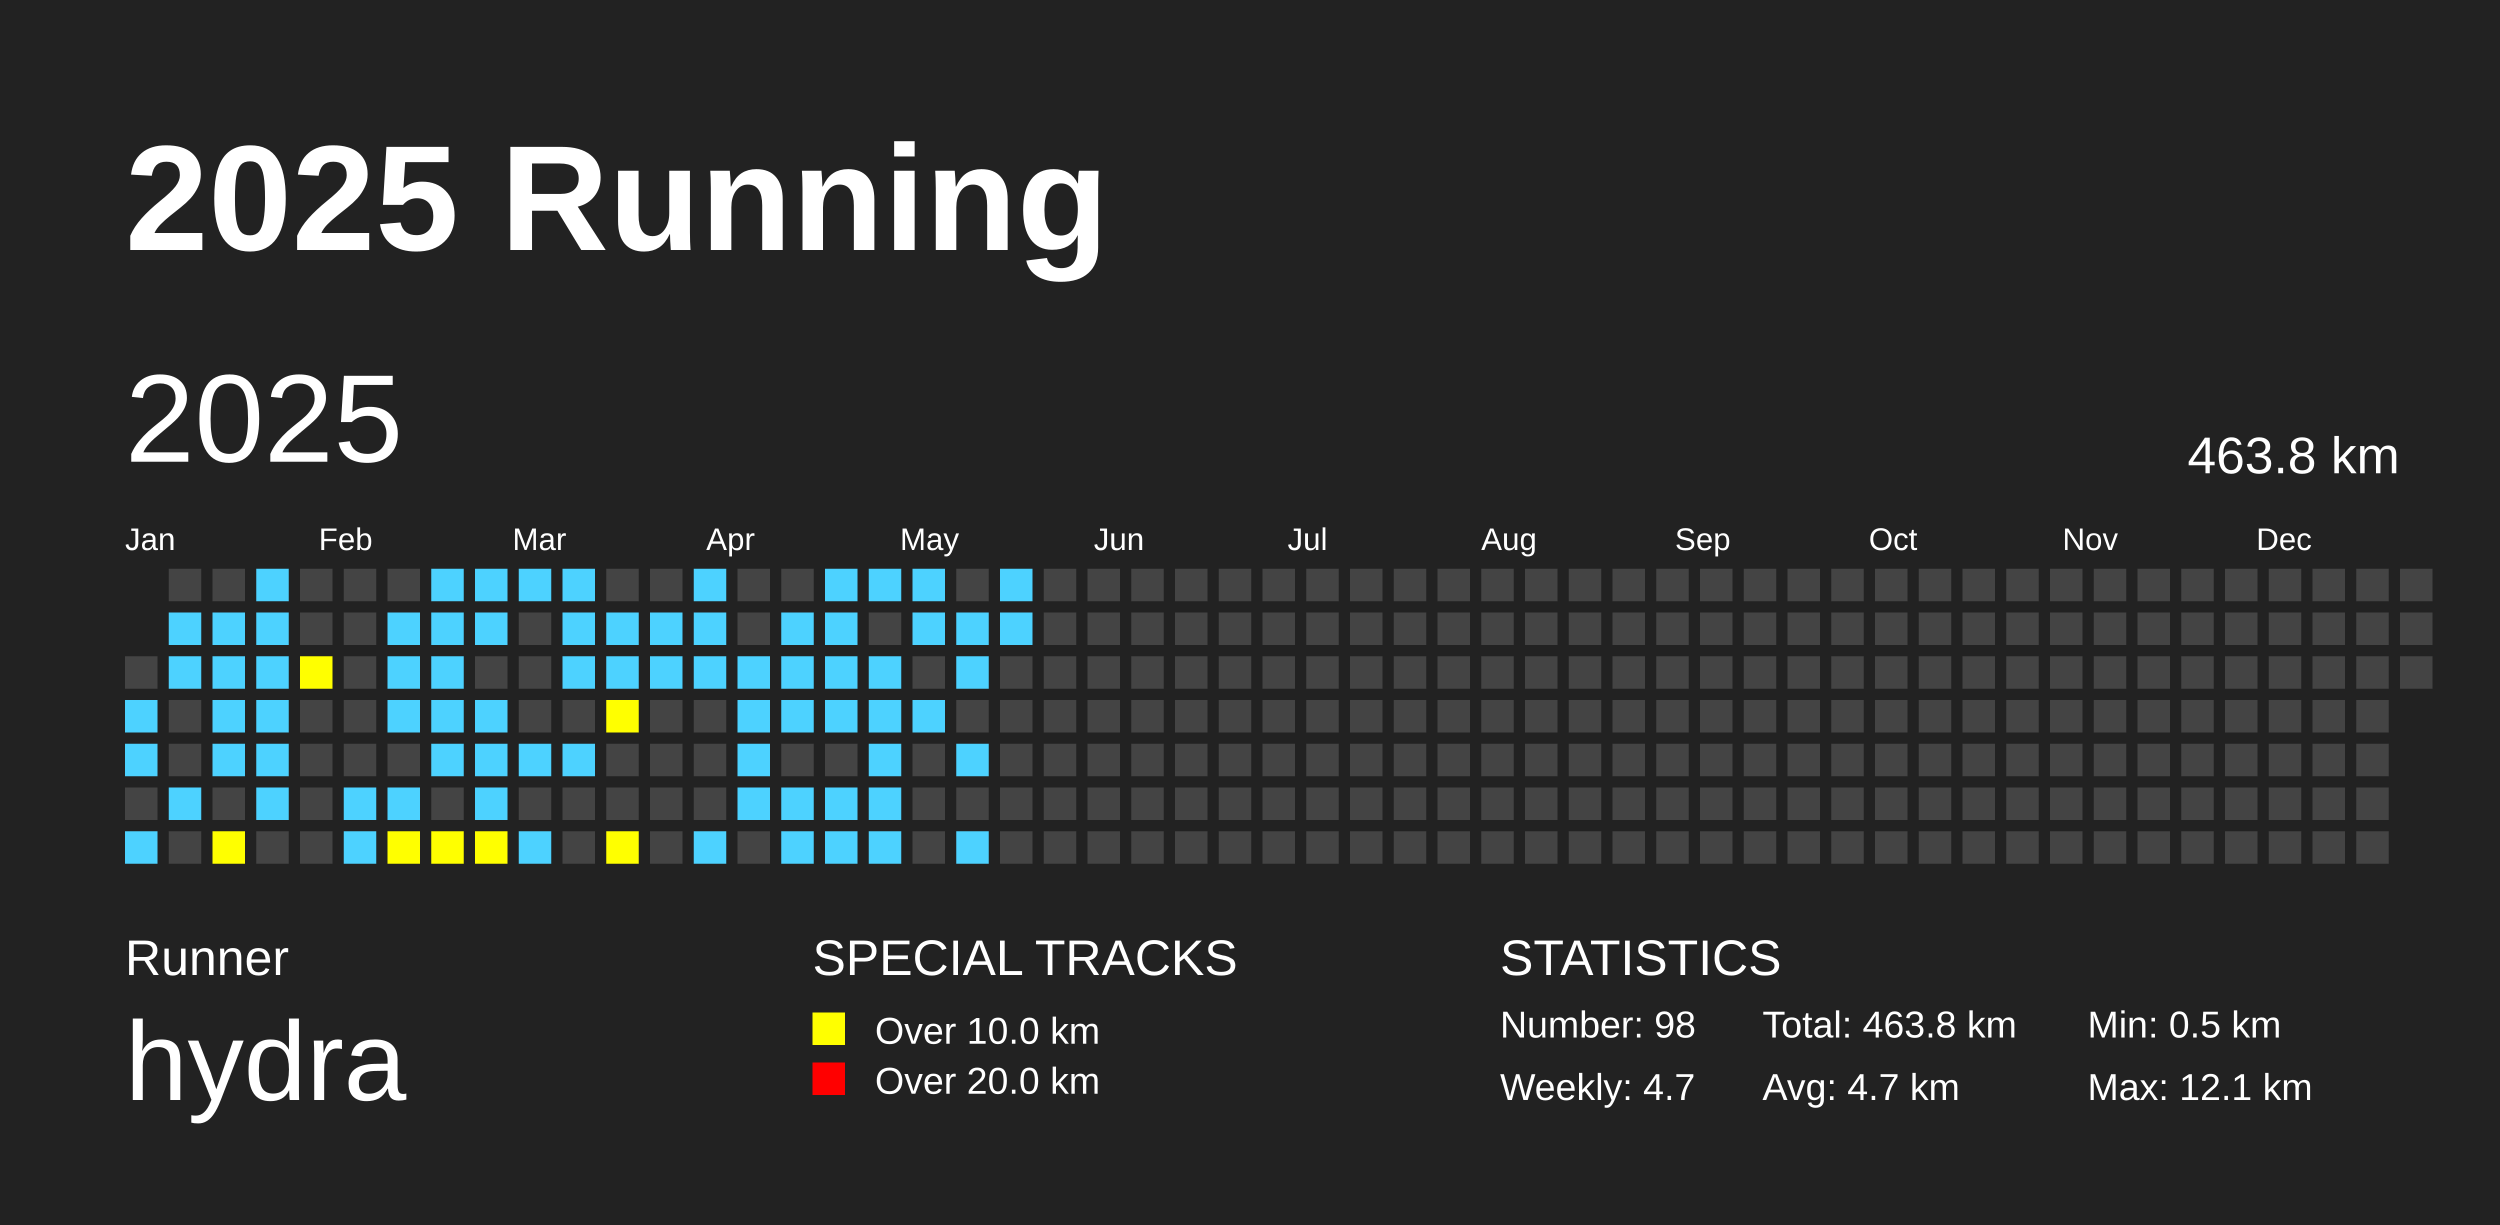
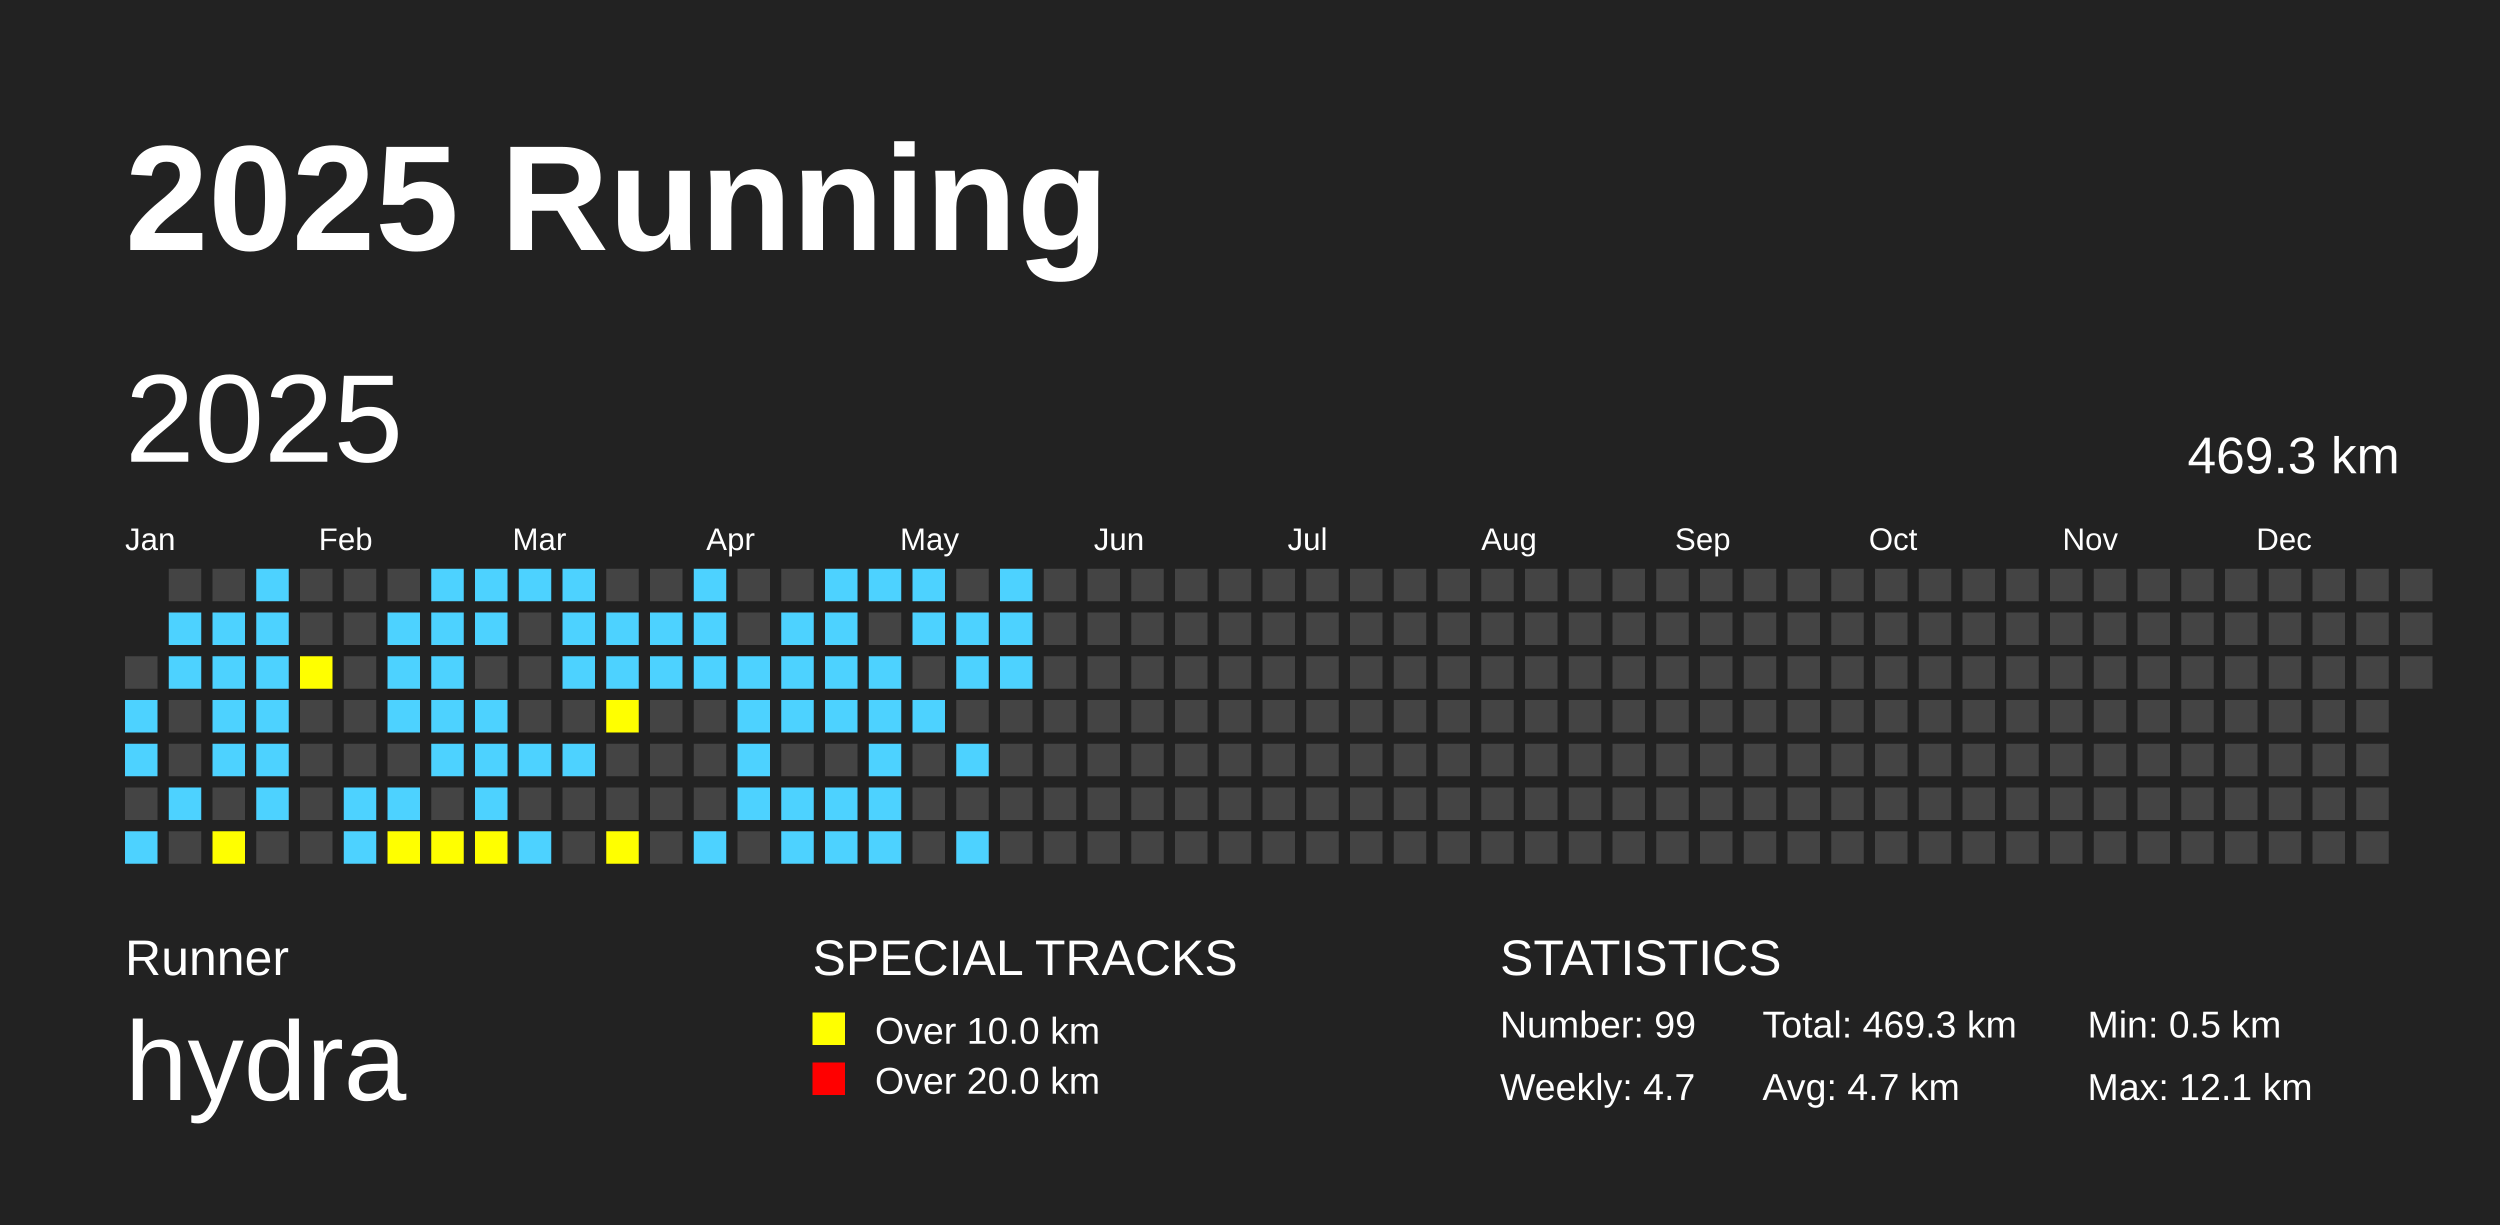
<svg xmlns="http://www.w3.org/2000/svg" baseProfile="full" height="98mm" version="1.1" viewBox="0,0,200,98" width="200mm">
  <defs />
  <rect fill="#222222" height="98" width="200" x="0" y="0" />
  <text fill="#FFFFFF" style="font-size:12px; font-family:Arial; font-weight:bold;" x="10" y="20">2025 Running</text>
  <text fill="#FFFFFF" style="font-size:4px; font-family:Arial" x="10" y="78">Runner</text>
  <text fill="#FFFFFF" style="font-size:9px; font-family:Arial" x="10" y="88">hydra</text>
  <text fill="#FFFFFF" style="font-size:4px; font-family:Arial" x="65" y="78">SPECIAL TRACKS</text>
  <rect fill="yellow" height="2.6" width="2.6" x="65" y="81" />
  <text fill="#FFFFFF" style="font-size:3px; font-family:Arial" x="70" y="83.5">Over 10.0 km</text>
  <rect fill="red" height="2.6" width="2.6" x="65" y="85" />
  <text fill="#FFFFFF" style="font-size:3px; font-family:Arial" x="70" y="87.5">Over 20.0 km</text>
  <text fill="#FFFFFF" style="font-size:4px; font-family:Arial" x="120" y="78">STATISTICS</text>
-   <text fill="#FFFFFF" style="font-size:3px; font-family:Arial" x="120" y="83">Number: 98</text>
+   <text fill="#FFFFFF" style="font-size:3px; font-family:Arial" x="120" y="83">Number: 99</text>
  <text fill="#FFFFFF" style="font-size:3px; font-family:Arial" x="120" y="88">Weekly: 4.7</text>
-   <text fill="#FFFFFF" style="font-size:3px; font-family:Arial" x="141" y="83">Total: 463.8 km</text>
+   <text fill="#FFFFFF" style="font-size:3px; font-family:Arial" x="141" y="83">Total: 469.3 km</text>
  <text fill="#FFFFFF" style="font-size:3px; font-family:Arial" x="141" y="88">Avg: 4.7 km</text>
  <text fill="#FFFFFF" style="font-size:3px; font-family:Arial" x="167" y="83">Min: 0.5 km</text>
  <text fill="#FFFFFF" style="font-size:3px; font-family:Arial" x="167" y="88">Max: 12.1 km</text>
  <text dominant-baseline="hanging" fill="#FFFFFF" style="font-size:10.0px; font-family:Arial;" x="10" y="30">2025</text>
-   <text dominant-baseline="hanging" fill="#FFFFFF" style="font-size:4.125px; font-family:Arial;" x="175" y="35">463.8 km</text>
+   <text dominant-baseline="hanging" fill="#FFFFFF" style="font-size:4.125px; font-family:Arial;" x="175" y="35">469.3 km</text>
  <text fill="#FFFFFF" style="font-size:2.5px; font-family:Arial" x="10.0" y="44">Jan</text>
  <text fill="#FFFFFF" style="font-size:2.5px; font-family:Arial" x="25.5" y="44">Feb</text>
  <text fill="#FFFFFF" style="font-size:2.5px; font-family:Arial" x="41.0" y="44">Mar</text>
  <text fill="#FFFFFF" style="font-size:2.5px; font-family:Arial" x="56.5" y="44">Apr</text>
  <text fill="#FFFFFF" style="font-size:2.5px; font-family:Arial" x="72.0" y="44">May</text>
  <text fill="#FFFFFF" style="font-size:2.5px; font-family:Arial" x="87.5" y="44">Jun</text>
  <text fill="#FFFFFF" style="font-size:2.5px; font-family:Arial" x="103.0" y="44">Jul</text>
  <text fill="#FFFFFF" style="font-size:2.5px; font-family:Arial" x="118.5" y="44">Aug</text>
  <text fill="#FFFFFF" style="font-size:2.5px; font-family:Arial" x="134.0" y="44">Sep</text>
  <text fill="#FFFFFF" style="font-size:2.5px; font-family:Arial" x="149.5" y="44">Oct</text>
  <text fill="#FFFFFF" style="font-size:2.5px; font-family:Arial" x="165.0" y="44">Nov</text>
  <text fill="#FFFFFF" style="font-size:2.5px; font-family:Arial" x="180.5" y="44">Dec</text>
  <rect fill="#444444" height="2.6" width="2.6" x="10.0" y="52.5" />
  <rect fill="#4DD2FF" height="2.6" width="2.6" x="10.0" y="56.0" />
  <rect fill="#4DD2FF" height="2.6" width="2.6" x="10.0" y="59.5" />
  <rect fill="#444444" height="2.6" width="2.6" x="10.0" y="63.0" />
  <rect fill="#4DD2FF" height="2.6" width="2.6" x="10.0" y="66.5" />
  <rect fill="#444444" height="2.6" width="2.6" x="13.5" y="45.5" />
  <rect fill="#4DD2FF" height="2.6" width="2.6" x="13.5" y="49.0" />
  <rect fill="#4DD2FF" height="2.6" width="2.6" x="13.5" y="52.5" />
  <rect fill="#444444" height="2.6" width="2.6" x="13.5" y="56.0" />
  <rect fill="#444444" height="2.6" width="2.6" x="13.5" y="59.5" />
  <rect fill="#4DD2FF" height="2.6" width="2.6" x="13.5" y="63.0" />
  <rect fill="#444444" height="2.6" width="2.6" x="13.5" y="66.5" />
  <rect fill="#444444" height="2.6" width="2.6" x="17.0" y="45.5" />
  <rect fill="#4DD2FF" height="2.6" width="2.6" x="17.0" y="49.0" />
  <rect fill="#4DD2FF" height="2.6" width="2.6" x="17.0" y="52.5" />
  <rect fill="#4DD2FF" height="2.6" width="2.6" x="17.0" y="56.0" />
  <rect fill="#4DD2FF" height="2.6" width="2.6" x="17.0" y="59.5" />
  <rect fill="#444444" height="2.6" width="2.6" x="17.0" y="63.0" />
  <rect fill="yellow" height="2.6" width="2.6" x="17.0" y="66.5" />
  <rect fill="#4DD2FF" height="2.6" width="2.6" x="20.5" y="45.5" />
  <rect fill="#4DD2FF" height="2.6" width="2.6" x="20.5" y="49.0" />
  <rect fill="#4DD2FF" height="2.6" width="2.6" x="20.5" y="52.5" />
  <rect fill="#4DD2FF" height="2.6" width="2.6" x="20.5" y="56.0" />
  <rect fill="#4DD2FF" height="2.6" width="2.6" x="20.5" y="59.5" />
  <rect fill="#4DD2FF" height="2.6" width="2.6" x="20.5" y="63.0" />
  <rect fill="#444444" height="2.6" width="2.6" x="20.5" y="66.5" />
  <rect fill="#444444" height="2.6" width="2.6" x="24.0" y="45.5" />
  <rect fill="#444444" height="2.6" width="2.6" x="24.0" y="49.0" />
  <rect fill="yellow" height="2.6" width="2.6" x="24.0" y="52.5" />
  <rect fill="#444444" height="2.6" width="2.6" x="24.0" y="56.0" />
  <rect fill="#444444" height="2.6" width="2.6" x="24.0" y="59.5" />
  <rect fill="#444444" height="2.6" width="2.6" x="24.0" y="63.0" />
  <rect fill="#444444" height="2.6" width="2.6" x="24.0" y="66.5" />
  <rect fill="#444444" height="2.6" width="2.6" x="27.5" y="45.5" />
  <rect fill="#444444" height="2.6" width="2.6" x="27.5" y="49.0" />
  <rect fill="#444444" height="2.6" width="2.6" x="27.5" y="52.5" />
  <rect fill="#444444" height="2.6" width="2.6" x="27.5" y="56.0" />
  <rect fill="#444444" height="2.6" width="2.6" x="27.5" y="59.5" />
  <rect fill="#4DD2FF" height="2.6" width="2.6" x="27.5" y="63.0" />
  <rect fill="#4DD2FF" height="2.6" width="2.6" x="27.5" y="66.5" />
  <rect fill="#444444" height="2.6" width="2.6" x="31.0" y="45.5" />
  <rect fill="#4DD2FF" height="2.6" width="2.6" x="31.0" y="49.0" />
  <rect fill="#4DD2FF" height="2.6" width="2.6" x="31.0" y="52.5" />
  <rect fill="#4DD2FF" height="2.6" width="2.6" x="31.0" y="56.0" />
  <rect fill="#444444" height="2.6" width="2.6" x="31.0" y="59.5" />
  <rect fill="#4DD2FF" height="2.6" width="2.6" x="31.0" y="63.0" />
  <rect fill="yellow" height="2.6" width="2.6" x="31.0" y="66.5" />
  <rect fill="#4DD2FF" height="2.6" width="2.6" x="34.5" y="45.5" />
  <rect fill="#4DD2FF" height="2.6" width="2.6" x="34.5" y="49.0" />
  <rect fill="#4DD2FF" height="2.6" width="2.6" x="34.5" y="52.5" />
  <rect fill="#4DD2FF" height="2.6" width="2.6" x="34.5" y="56.0" />
  <rect fill="#4DD2FF" height="2.6" width="2.6" x="34.5" y="59.5" />
  <rect fill="#444444" height="2.6" width="2.6" x="34.5" y="63.0" />
  <rect fill="yellow" height="2.6" width="2.6" x="34.5" y="66.5" />
  <rect fill="#4DD2FF" height="2.6" width="2.6" x="38.0" y="45.5" />
  <rect fill="#4DD2FF" height="2.6" width="2.6" x="38.0" y="49.0" />
  <rect fill="#444444" height="2.6" width="2.6" x="38.0" y="52.5" />
  <rect fill="#4DD2FF" height="2.6" width="2.6" x="38.0" y="56.0" />
  <rect fill="#4DD2FF" height="2.6" width="2.6" x="38.0" y="59.5" />
  <rect fill="#4DD2FF" height="2.6" width="2.6" x="38.0" y="63.0" />
  <rect fill="yellow" height="2.6" width="2.6" x="38.0" y="66.5" />
  <rect fill="#4DD2FF" height="2.6" width="2.6" x="41.5" y="45.5" />
  <rect fill="#444444" height="2.6" width="2.6" x="41.5" y="49.0" />
  <rect fill="#444444" height="2.6" width="2.6" x="41.5" y="52.5" />
  <rect fill="#444444" height="2.6" width="2.6" x="41.5" y="56.0" />
  <rect fill="#4DD2FF" height="2.6" width="2.6" x="41.5" y="59.5" />
  <rect fill="#444444" height="2.6" width="2.6" x="41.5" y="63.0" />
  <rect fill="#4DD2FF" height="2.6" width="2.6" x="41.5" y="66.5" />
  <rect fill="#4DD2FF" height="2.6" width="2.6" x="45.0" y="45.5" />
  <rect fill="#4DD2FF" height="2.6" width="2.6" x="45.0" y="49.0" />
  <rect fill="#4DD2FF" height="2.6" width="2.6" x="45.0" y="52.5" />
  <rect fill="#444444" height="2.6" width="2.6" x="45.0" y="56.0" />
  <rect fill="#4DD2FF" height="2.6" width="2.6" x="45.0" y="59.5" />
  <rect fill="#444444" height="2.6" width="2.6" x="45.0" y="63.0" />
  <rect fill="#444444" height="2.6" width="2.6" x="45.0" y="66.5" />
  <rect fill="#444444" height="2.6" width="2.6" x="48.5" y="45.5" />
  <rect fill="#4DD2FF" height="2.6" width="2.6" x="48.5" y="49.0" />
  <rect fill="#4DD2FF" height="2.6" width="2.6" x="48.5" y="52.5" />
  <rect fill="yellow" height="2.6" width="2.6" x="48.5" y="56.0" />
  <rect fill="#444444" height="2.6" width="2.6" x="48.5" y="59.5" />
  <rect fill="#444444" height="2.6" width="2.6" x="48.5" y="63.0" />
  <rect fill="yellow" height="2.6" width="2.6" x="48.5" y="66.5" />
  <rect fill="#444444" height="2.6" width="2.6" x="52.0" y="45.5" />
  <rect fill="#4DD2FF" height="2.6" width="2.6" x="52.0" y="49.0" />
  <rect fill="#4DD2FF" height="2.6" width="2.6" x="52.0" y="52.5" />
  <rect fill="#444444" height="2.6" width="2.6" x="52.0" y="56.0" />
  <rect fill="#444444" height="2.6" width="2.6" x="52.0" y="59.5" />
  <rect fill="#444444" height="2.6" width="2.6" x="52.0" y="63.0" />
  <rect fill="#444444" height="2.6" width="2.6" x="52.0" y="66.5" />
  <rect fill="#4DD2FF" height="2.6" width="2.6" x="55.5" y="45.5" />
  <rect fill="#4DD2FF" height="2.6" width="2.6" x="55.5" y="49.0" />
  <rect fill="#4DD2FF" height="2.6" width="2.6" x="55.5" y="52.5" />
  <rect fill="#444444" height="2.6" width="2.6" x="55.5" y="56.0" />
  <rect fill="#444444" height="2.6" width="2.6" x="55.5" y="59.5" />
  <rect fill="#444444" height="2.6" width="2.6" x="55.5" y="63.0" />
  <rect fill="#4DD2FF" height="2.6" width="2.6" x="55.5" y="66.5" />
  <rect fill="#444444" height="2.6" width="2.6" x="59.0" y="45.5" />
  <rect fill="#444444" height="2.6" width="2.6" x="59.0" y="49.0" />
  <rect fill="#4DD2FF" height="2.6" width="2.6" x="59.0" y="52.5" />
  <rect fill="#4DD2FF" height="2.6" width="2.6" x="59.0" y="56.0" />
  <rect fill="#4DD2FF" height="2.6" width="2.6" x="59.0" y="59.5" />
  <rect fill="#4DD2FF" height="2.6" width="2.6" x="59.0" y="63.0" />
  <rect fill="#444444" height="2.6" width="2.6" x="59.0" y="66.5" />
  <rect fill="#444444" height="2.6" width="2.6" x="62.5" y="45.5" />
  <rect fill="#4DD2FF" height="2.6" width="2.6" x="62.5" y="49.0" />
  <rect fill="#4DD2FF" height="2.6" width="2.6" x="62.5" y="52.5" />
  <rect fill="#4DD2FF" height="2.6" width="2.6" x="62.5" y="56.0" />
  <rect fill="#444444" height="2.6" width="2.6" x="62.5" y="59.5" />
  <rect fill="#4DD2FF" height="2.6" width="2.6" x="62.5" y="63.0" />
  <rect fill="#4DD2FF" height="2.6" width="2.6" x="62.5" y="66.5" />
  <rect fill="#4DD2FF" height="2.6" width="2.6" x="66.0" y="45.5" />
  <rect fill="#4DD2FF" height="2.6" width="2.6" x="66.0" y="49.0" />
  <rect fill="#4DD2FF" height="2.6" width="2.6" x="66.0" y="52.5" />
  <rect fill="#4DD2FF" height="2.6" width="2.6" x="66.0" y="56.0" />
  <rect fill="#444444" height="2.6" width="2.6" x="66.0" y="59.5" />
  <rect fill="#4DD2FF" height="2.6" width="2.6" x="66.0" y="63.0" />
  <rect fill="#4DD2FF" height="2.6" width="2.6" x="66.0" y="66.5" />
  <rect fill="#4DD2FF" height="2.6" width="2.6" x="69.5" y="45.5" />
  <rect fill="#444444" height="2.6" width="2.6" x="69.5" y="49.0" />
  <rect fill="#4DD2FF" height="2.6" width="2.6" x="69.5" y="52.5" />
  <rect fill="#4DD2FF" height="2.6" width="2.6" x="69.5" y="56.0" />
  <rect fill="#4DD2FF" height="2.6" width="2.6" x="69.5" y="59.5" />
  <rect fill="#4DD2FF" height="2.6" width="2.6" x="69.5" y="63.0" />
  <rect fill="#4DD2FF" height="2.6" width="2.6" x="69.5" y="66.5" />
  <rect fill="#4DD2FF" height="2.6" width="2.6" x="73.0" y="45.5" />
  <rect fill="#4DD2FF" height="2.6" width="2.6" x="73.0" y="49.0" />
  <rect fill="#444444" height="2.6" width="2.6" x="73.0" y="52.5" />
  <rect fill="#4DD2FF" height="2.6" width="2.6" x="73.0" y="56.0" />
  <rect fill="#444444" height="2.6" width="2.6" x="73.0" y="59.5" />
  <rect fill="#444444" height="2.6" width="2.6" x="73.0" y="63.0" />
  <rect fill="#444444" height="2.6" width="2.6" x="73.0" y="66.5" />
  <rect fill="#444444" height="2.6" width="2.6" x="76.5" y="45.5" />
  <rect fill="#4DD2FF" height="2.6" width="2.6" x="76.5" y="49.0" />
  <rect fill="#4DD2FF" height="2.6" width="2.6" x="76.5" y="52.5" />
  <rect fill="#444444" height="2.6" width="2.6" x="76.5" y="56.0" />
  <rect fill="#4DD2FF" height="2.6" width="2.6" x="76.5" y="59.5" />
  <rect fill="#444444" height="2.6" width="2.6" x="76.5" y="63.0" />
  <rect fill="#4DD2FF" height="2.6" width="2.6" x="76.5" y="66.5" />
  <rect fill="#4DD2FF" height="2.6" width="2.6" x="80.0" y="45.5" />
  <rect fill="#4DD2FF" height="2.6" width="2.6" x="80.0" y="49.0" />
-   <rect fill="#444444" height="2.6" width="2.6" x="80.0" y="52.5" />
+   <rect fill="#4DD2FF" height="2.6" width="2.6" x="80.0" y="52.5" />
  <rect fill="#444444" height="2.6" width="2.6" x="80.0" y="56.0" />
  <rect fill="#444444" height="2.6" width="2.6" x="80.0" y="59.5" />
  <rect fill="#444444" height="2.6" width="2.6" x="80.0" y="63.0" />
  <rect fill="#444444" height="2.6" width="2.6" x="80.0" y="66.5" />
  <rect fill="#444444" height="2.6" width="2.6" x="83.5" y="45.5" />
  <rect fill="#444444" height="2.6" width="2.6" x="83.5" y="49.0" />
  <rect fill="#444444" height="2.6" width="2.6" x="83.5" y="52.5" />
  <rect fill="#444444" height="2.6" width="2.6" x="83.5" y="56.0" />
  <rect fill="#444444" height="2.6" width="2.6" x="83.5" y="59.5" />
  <rect fill="#444444" height="2.6" width="2.6" x="83.5" y="63.0" />
  <rect fill="#444444" height="2.6" width="2.6" x="83.5" y="66.5" />
  <rect fill="#444444" height="2.6" width="2.6" x="87.0" y="45.5" />
  <rect fill="#444444" height="2.6" width="2.6" x="87.0" y="49.0" />
  <rect fill="#444444" height="2.6" width="2.6" x="87.0" y="52.5" />
  <rect fill="#444444" height="2.6" width="2.6" x="87.0" y="56.0" />
  <rect fill="#444444" height="2.6" width="2.6" x="87.0" y="59.5" />
  <rect fill="#444444" height="2.6" width="2.6" x="87.0" y="63.0" />
  <rect fill="#444444" height="2.6" width="2.6" x="87.0" y="66.5" />
  <rect fill="#444444" height="2.6" width="2.6" x="90.5" y="45.5" />
  <rect fill="#444444" height="2.6" width="2.6" x="90.5" y="49.0" />
  <rect fill="#444444" height="2.6" width="2.6" x="90.5" y="52.5" />
  <rect fill="#444444" height="2.6" width="2.6" x="90.5" y="56.0" />
  <rect fill="#444444" height="2.6" width="2.6" x="90.5" y="59.5" />
  <rect fill="#444444" height="2.6" width="2.6" x="90.5" y="63.0" />
  <rect fill="#444444" height="2.6" width="2.6" x="90.5" y="66.5" />
  <rect fill="#444444" height="2.6" width="2.6" x="94.0" y="45.5" />
  <rect fill="#444444" height="2.6" width="2.6" x="94.0" y="49.0" />
  <rect fill="#444444" height="2.6" width="2.6" x="94.0" y="52.5" />
  <rect fill="#444444" height="2.6" width="2.6" x="94.0" y="56.0" />
  <rect fill="#444444" height="2.6" width="2.6" x="94.0" y="59.5" />
  <rect fill="#444444" height="2.6" width="2.6" x="94.0" y="63.0" />
  <rect fill="#444444" height="2.6" width="2.6" x="94.0" y="66.5" />
  <rect fill="#444444" height="2.6" width="2.6" x="97.5" y="45.5" />
  <rect fill="#444444" height="2.6" width="2.6" x="97.5" y="49.0" />
  <rect fill="#444444" height="2.6" width="2.6" x="97.5" y="52.5" />
  <rect fill="#444444" height="2.6" width="2.6" x="97.5" y="56.0" />
  <rect fill="#444444" height="2.6" width="2.6" x="97.5" y="59.5" />
  <rect fill="#444444" height="2.6" width="2.6" x="97.5" y="63.0" />
  <rect fill="#444444" height="2.6" width="2.6" x="97.5" y="66.5" />
  <rect fill="#444444" height="2.6" width="2.6" x="101.0" y="45.5" />
  <rect fill="#444444" height="2.6" width="2.6" x="101.0" y="49.0" />
  <rect fill="#444444" height="2.6" width="2.6" x="101.0" y="52.5" />
  <rect fill="#444444" height="2.6" width="2.6" x="101.0" y="56.0" />
  <rect fill="#444444" height="2.6" width="2.6" x="101.0" y="59.5" />
  <rect fill="#444444" height="2.6" width="2.6" x="101.0" y="63.0" />
  <rect fill="#444444" height="2.6" width="2.6" x="101.0" y="66.5" />
  <rect fill="#444444" height="2.6" width="2.6" x="104.5" y="45.5" />
  <rect fill="#444444" height="2.6" width="2.6" x="104.5" y="49.0" />
  <rect fill="#444444" height="2.6" width="2.6" x="104.5" y="52.5" />
  <rect fill="#444444" height="2.6" width="2.6" x="104.5" y="56.0" />
  <rect fill="#444444" height="2.6" width="2.6" x="104.5" y="59.5" />
  <rect fill="#444444" height="2.6" width="2.6" x="104.5" y="63.0" />
  <rect fill="#444444" height="2.6" width="2.6" x="104.5" y="66.5" />
  <rect fill="#444444" height="2.6" width="2.6" x="108.0" y="45.5" />
  <rect fill="#444444" height="2.6" width="2.6" x="108.0" y="49.0" />
  <rect fill="#444444" height="2.6" width="2.6" x="108.0" y="52.5" />
  <rect fill="#444444" height="2.6" width="2.6" x="108.0" y="56.0" />
  <rect fill="#444444" height="2.6" width="2.6" x="108.0" y="59.5" />
  <rect fill="#444444" height="2.6" width="2.6" x="108.0" y="63.0" />
  <rect fill="#444444" height="2.6" width="2.6" x="108.0" y="66.5" />
  <rect fill="#444444" height="2.6" width="2.6" x="111.5" y="45.5" />
  <rect fill="#444444" height="2.6" width="2.6" x="111.5" y="49.0" />
  <rect fill="#444444" height="2.6" width="2.6" x="111.5" y="52.5" />
  <rect fill="#444444" height="2.6" width="2.6" x="111.5" y="56.0" />
  <rect fill="#444444" height="2.6" width="2.6" x="111.5" y="59.5" />
  <rect fill="#444444" height="2.6" width="2.6" x="111.5" y="63.0" />
  <rect fill="#444444" height="2.6" width="2.6" x="111.5" y="66.5" />
  <rect fill="#444444" height="2.6" width="2.6" x="115.0" y="45.5" />
  <rect fill="#444444" height="2.6" width="2.6" x="115.0" y="49.0" />
  <rect fill="#444444" height="2.6" width="2.6" x="115.0" y="52.5" />
  <rect fill="#444444" height="2.6" width="2.6" x="115.0" y="56.0" />
  <rect fill="#444444" height="2.6" width="2.6" x="115.0" y="59.5" />
  <rect fill="#444444" height="2.6" width="2.6" x="115.0" y="63.0" />
  <rect fill="#444444" height="2.6" width="2.6" x="115.0" y="66.5" />
  <rect fill="#444444" height="2.6" width="2.6" x="118.5" y="45.5" />
  <rect fill="#444444" height="2.6" width="2.6" x="118.5" y="49.0" />
  <rect fill="#444444" height="2.6" width="2.6" x="118.5" y="52.5" />
  <rect fill="#444444" height="2.6" width="2.6" x="118.5" y="56.0" />
  <rect fill="#444444" height="2.6" width="2.6" x="118.5" y="59.5" />
  <rect fill="#444444" height="2.6" width="2.6" x="118.5" y="63.0" />
  <rect fill="#444444" height="2.6" width="2.6" x="118.5" y="66.5" />
  <rect fill="#444444" height="2.6" width="2.6" x="122.0" y="45.5" />
  <rect fill="#444444" height="2.6" width="2.6" x="122.0" y="49.0" />
  <rect fill="#444444" height="2.6" width="2.6" x="122.0" y="52.5" />
  <rect fill="#444444" height="2.6" width="2.6" x="122.0" y="56.0" />
  <rect fill="#444444" height="2.6" width="2.6" x="122.0" y="59.5" />
  <rect fill="#444444" height="2.6" width="2.6" x="122.0" y="63.0" />
  <rect fill="#444444" height="2.6" width="2.6" x="122.0" y="66.5" />
  <rect fill="#444444" height="2.6" width="2.6" x="125.5" y="45.5" />
  <rect fill="#444444" height="2.6" width="2.6" x="125.5" y="49.0" />
  <rect fill="#444444" height="2.6" width="2.6" x="125.5" y="52.5" />
  <rect fill="#444444" height="2.6" width="2.6" x="125.5" y="56.0" />
  <rect fill="#444444" height="2.6" width="2.6" x="125.5" y="59.5" />
  <rect fill="#444444" height="2.6" width="2.6" x="125.5" y="63.0" />
  <rect fill="#444444" height="2.6" width="2.6" x="125.5" y="66.5" />
  <rect fill="#444444" height="2.6" width="2.6" x="129.0" y="45.5" />
  <rect fill="#444444" height="2.6" width="2.6" x="129.0" y="49.0" />
  <rect fill="#444444" height="2.6" width="2.6" x="129.0" y="52.5" />
  <rect fill="#444444" height="2.6" width="2.6" x="129.0" y="56.0" />
  <rect fill="#444444" height="2.6" width="2.6" x="129.0" y="59.5" />
  <rect fill="#444444" height="2.6" width="2.6" x="129.0" y="63.0" />
  <rect fill="#444444" height="2.6" width="2.6" x="129.0" y="66.5" />
  <rect fill="#444444" height="2.6" width="2.6" x="132.5" y="45.5" />
  <rect fill="#444444" height="2.6" width="2.6" x="132.5" y="49.0" />
  <rect fill="#444444" height="2.6" width="2.6" x="132.5" y="52.5" />
  <rect fill="#444444" height="2.6" width="2.6" x="132.5" y="56.0" />
  <rect fill="#444444" height="2.6" width="2.6" x="132.5" y="59.5" />
  <rect fill="#444444" height="2.6" width="2.6" x="132.5" y="63.0" />
  <rect fill="#444444" height="2.6" width="2.6" x="132.5" y="66.5" />
  <rect fill="#444444" height="2.6" width="2.6" x="136.0" y="45.5" />
  <rect fill="#444444" height="2.6" width="2.6" x="136.0" y="49.0" />
  <rect fill="#444444" height="2.6" width="2.6" x="136.0" y="52.5" />
  <rect fill="#444444" height="2.6" width="2.6" x="136.0" y="56.0" />
  <rect fill="#444444" height="2.6" width="2.6" x="136.0" y="59.5" />
  <rect fill="#444444" height="2.6" width="2.6" x="136.0" y="63.0" />
  <rect fill="#444444" height="2.6" width="2.6" x="136.0" y="66.5" />
  <rect fill="#444444" height="2.6" width="2.6" x="139.5" y="45.5" />
  <rect fill="#444444" height="2.6" width="2.6" x="139.5" y="49.0" />
  <rect fill="#444444" height="2.6" width="2.6" x="139.5" y="52.5" />
  <rect fill="#444444" height="2.6" width="2.6" x="139.5" y="56.0" />
  <rect fill="#444444" height="2.6" width="2.6" x="139.5" y="59.5" />
  <rect fill="#444444" height="2.6" width="2.6" x="139.5" y="63.0" />
  <rect fill="#444444" height="2.6" width="2.6" x="139.5" y="66.5" />
  <rect fill="#444444" height="2.6" width="2.6" x="143.0" y="45.5" />
  <rect fill="#444444" height="2.6" width="2.6" x="143.0" y="49.0" />
  <rect fill="#444444" height="2.6" width="2.6" x="143.0" y="52.5" />
  <rect fill="#444444" height="2.6" width="2.6" x="143.0" y="56.0" />
  <rect fill="#444444" height="2.6" width="2.6" x="143.0" y="59.5" />
  <rect fill="#444444" height="2.6" width="2.6" x="143.0" y="63.0" />
  <rect fill="#444444" height="2.6" width="2.6" x="143.0" y="66.5" />
  <rect fill="#444444" height="2.6" width="2.6" x="146.5" y="45.5" />
  <rect fill="#444444" height="2.6" width="2.6" x="146.5" y="49.0" />
  <rect fill="#444444" height="2.6" width="2.6" x="146.5" y="52.5" />
  <rect fill="#444444" height="2.6" width="2.6" x="146.5" y="56.0" />
  <rect fill="#444444" height="2.6" width="2.6" x="146.5" y="59.5" />
  <rect fill="#444444" height="2.6" width="2.6" x="146.5" y="63.0" />
  <rect fill="#444444" height="2.6" width="2.6" x="146.5" y="66.5" />
  <rect fill="#444444" height="2.6" width="2.6" x="150.0" y="45.5" />
  <rect fill="#444444" height="2.6" width="2.6" x="150.0" y="49.0" />
  <rect fill="#444444" height="2.6" width="2.6" x="150.0" y="52.5" />
  <rect fill="#444444" height="2.6" width="2.6" x="150.0" y="56.0" />
  <rect fill="#444444" height="2.6" width="2.6" x="150.0" y="59.5" />
  <rect fill="#444444" height="2.6" width="2.6" x="150.0" y="63.0" />
  <rect fill="#444444" height="2.6" width="2.6" x="150.0" y="66.5" />
  <rect fill="#444444" height="2.6" width="2.6" x="153.5" y="45.5" />
  <rect fill="#444444" height="2.6" width="2.6" x="153.5" y="49.0" />
  <rect fill="#444444" height="2.6" width="2.6" x="153.5" y="52.5" />
  <rect fill="#444444" height="2.6" width="2.6" x="153.5" y="56.0" />
  <rect fill="#444444" height="2.6" width="2.6" x="153.5" y="59.5" />
  <rect fill="#444444" height="2.6" width="2.6" x="153.5" y="63.0" />
  <rect fill="#444444" height="2.6" width="2.6" x="153.5" y="66.5" />
  <rect fill="#444444" height="2.6" width="2.6" x="157.0" y="45.5" />
  <rect fill="#444444" height="2.6" width="2.6" x="157.0" y="49.0" />
  <rect fill="#444444" height="2.6" width="2.6" x="157.0" y="52.5" />
  <rect fill="#444444" height="2.6" width="2.6" x="157.0" y="56.0" />
  <rect fill="#444444" height="2.6" width="2.6" x="157.0" y="59.5" />
  <rect fill="#444444" height="2.6" width="2.6" x="157.0" y="63.0" />
  <rect fill="#444444" height="2.6" width="2.6" x="157.0" y="66.5" />
  <rect fill="#444444" height="2.6" width="2.6" x="160.5" y="45.5" />
  <rect fill="#444444" height="2.6" width="2.6" x="160.5" y="49.0" />
  <rect fill="#444444" height="2.6" width="2.6" x="160.5" y="52.5" />
  <rect fill="#444444" height="2.6" width="2.6" x="160.5" y="56.0" />
  <rect fill="#444444" height="2.6" width="2.6" x="160.5" y="59.5" />
  <rect fill="#444444" height="2.6" width="2.6" x="160.5" y="63.0" />
  <rect fill="#444444" height="2.6" width="2.6" x="160.5" y="66.5" />
  <rect fill="#444444" height="2.6" width="2.6" x="164.0" y="45.5" />
  <rect fill="#444444" height="2.6" width="2.6" x="164.0" y="49.0" />
  <rect fill="#444444" height="2.6" width="2.6" x="164.0" y="52.5" />
  <rect fill="#444444" height="2.6" width="2.6" x="164.0" y="56.0" />
  <rect fill="#444444" height="2.6" width="2.6" x="164.0" y="59.5" />
  <rect fill="#444444" height="2.6" width="2.6" x="164.0" y="63.0" />
  <rect fill="#444444" height="2.6" width="2.6" x="164.0" y="66.5" />
  <rect fill="#444444" height="2.6" width="2.6" x="167.5" y="45.5" />
  <rect fill="#444444" height="2.6" width="2.6" x="167.5" y="49.0" />
  <rect fill="#444444" height="2.6" width="2.6" x="167.5" y="52.5" />
  <rect fill="#444444" height="2.6" width="2.6" x="167.5" y="56.0" />
  <rect fill="#444444" height="2.6" width="2.6" x="167.5" y="59.5" />
  <rect fill="#444444" height="2.6" width="2.6" x="167.5" y="63.0" />
  <rect fill="#444444" height="2.6" width="2.6" x="167.5" y="66.5" />
  <rect fill="#444444" height="2.6" width="2.6" x="171.0" y="45.5" />
  <rect fill="#444444" height="2.6" width="2.6" x="171.0" y="49.0" />
  <rect fill="#444444" height="2.6" width="2.6" x="171.0" y="52.5" />
  <rect fill="#444444" height="2.6" width="2.6" x="171.0" y="56.0" />
  <rect fill="#444444" height="2.6" width="2.6" x="171.0" y="59.5" />
  <rect fill="#444444" height="2.6" width="2.6" x="171.0" y="63.0" />
  <rect fill="#444444" height="2.6" width="2.6" x="171.0" y="66.5" />
  <rect fill="#444444" height="2.6" width="2.6" x="174.5" y="45.5" />
  <rect fill="#444444" height="2.6" width="2.6" x="174.5" y="49.0" />
  <rect fill="#444444" height="2.6" width="2.6" x="174.5" y="52.5" />
  <rect fill="#444444" height="2.6" width="2.6" x="174.5" y="56.0" />
  <rect fill="#444444" height="2.6" width="2.6" x="174.5" y="59.5" />
  <rect fill="#444444" height="2.6" width="2.6" x="174.5" y="63.0" />
  <rect fill="#444444" height="2.6" width="2.6" x="174.5" y="66.5" />
  <rect fill="#444444" height="2.6" width="2.6" x="178.0" y="45.5" />
  <rect fill="#444444" height="2.6" width="2.6" x="178.0" y="49.0" />
  <rect fill="#444444" height="2.6" width="2.6" x="178.0" y="52.5" />
  <rect fill="#444444" height="2.6" width="2.6" x="178.0" y="56.0" />
  <rect fill="#444444" height="2.6" width="2.6" x="178.0" y="59.5" />
  <rect fill="#444444" height="2.6" width="2.6" x="178.0" y="63.0" />
  <rect fill="#444444" height="2.6" width="2.6" x="178.0" y="66.5" />
  <rect fill="#444444" height="2.6" width="2.6" x="181.5" y="45.5" />
  <rect fill="#444444" height="2.6" width="2.6" x="181.5" y="49.0" />
  <rect fill="#444444" height="2.6" width="2.6" x="181.5" y="52.5" />
  <rect fill="#444444" height="2.6" width="2.6" x="181.5" y="56.0" />
  <rect fill="#444444" height="2.6" width="2.6" x="181.5" y="59.5" />
  <rect fill="#444444" height="2.6" width="2.6" x="181.5" y="63.0" />
  <rect fill="#444444" height="2.6" width="2.6" x="181.5" y="66.5" />
  <rect fill="#444444" height="2.6" width="2.6" x="185.0" y="45.5" />
  <rect fill="#444444" height="2.6" width="2.6" x="185.0" y="49.0" />
  <rect fill="#444444" height="2.6" width="2.6" x="185.0" y="52.5" />
  <rect fill="#444444" height="2.6" width="2.6" x="185.0" y="56.0" />
  <rect fill="#444444" height="2.6" width="2.6" x="185.0" y="59.5" />
  <rect fill="#444444" height="2.6" width="2.6" x="185.0" y="63.0" />
  <rect fill="#444444" height="2.6" width="2.6" x="185.0" y="66.5" />
  <rect fill="#444444" height="2.6" width="2.6" x="188.5" y="45.5" />
  <rect fill="#444444" height="2.6" width="2.6" x="188.5" y="49.0" />
  <rect fill="#444444" height="2.6" width="2.6" x="188.5" y="52.5" />
  <rect fill="#444444" height="2.6" width="2.6" x="188.5" y="56.0" />
  <rect fill="#444444" height="2.6" width="2.6" x="188.5" y="59.5" />
  <rect fill="#444444" height="2.6" width="2.6" x="188.5" y="63.0" />
  <rect fill="#444444" height="2.6" width="2.6" x="188.5" y="66.5" />
  <rect fill="#444444" height="2.6" width="2.6" x="192.0" y="45.5" />
  <rect fill="#444444" height="2.6" width="2.6" x="192.0" y="49.0" />
  <rect fill="#444444" height="2.6" width="2.6" x="192.0" y="52.5" />
</svg>
